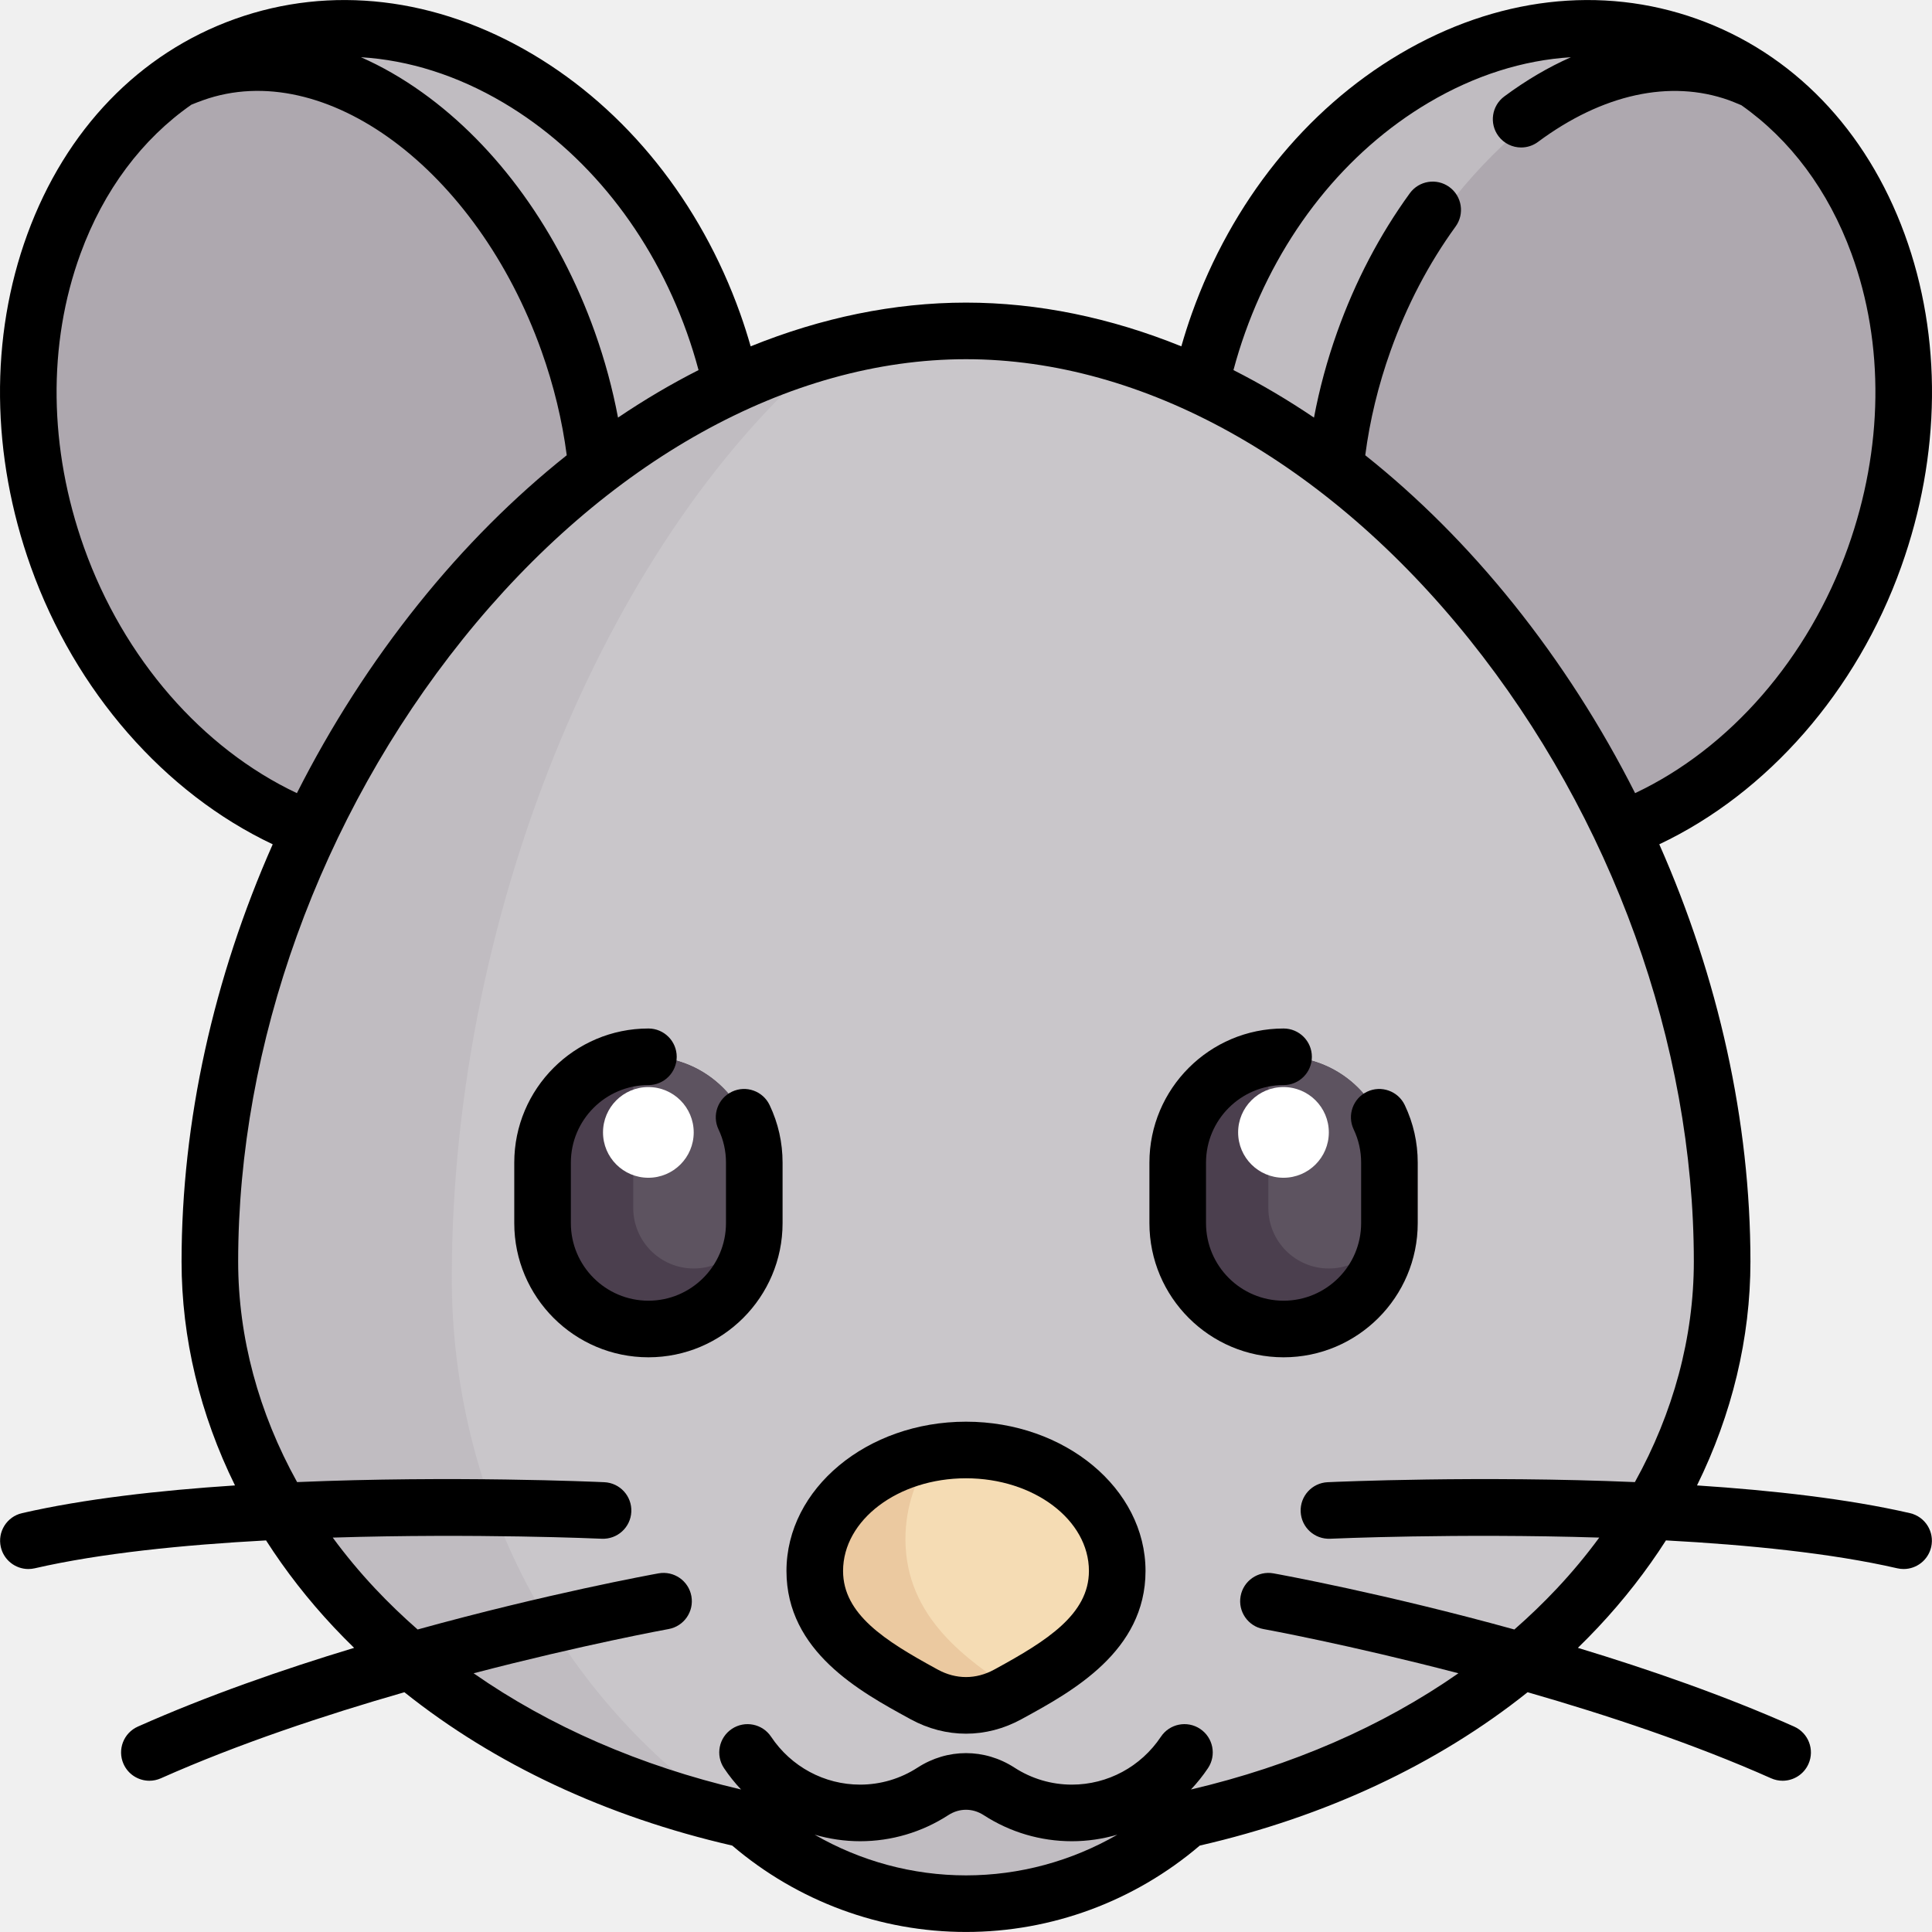
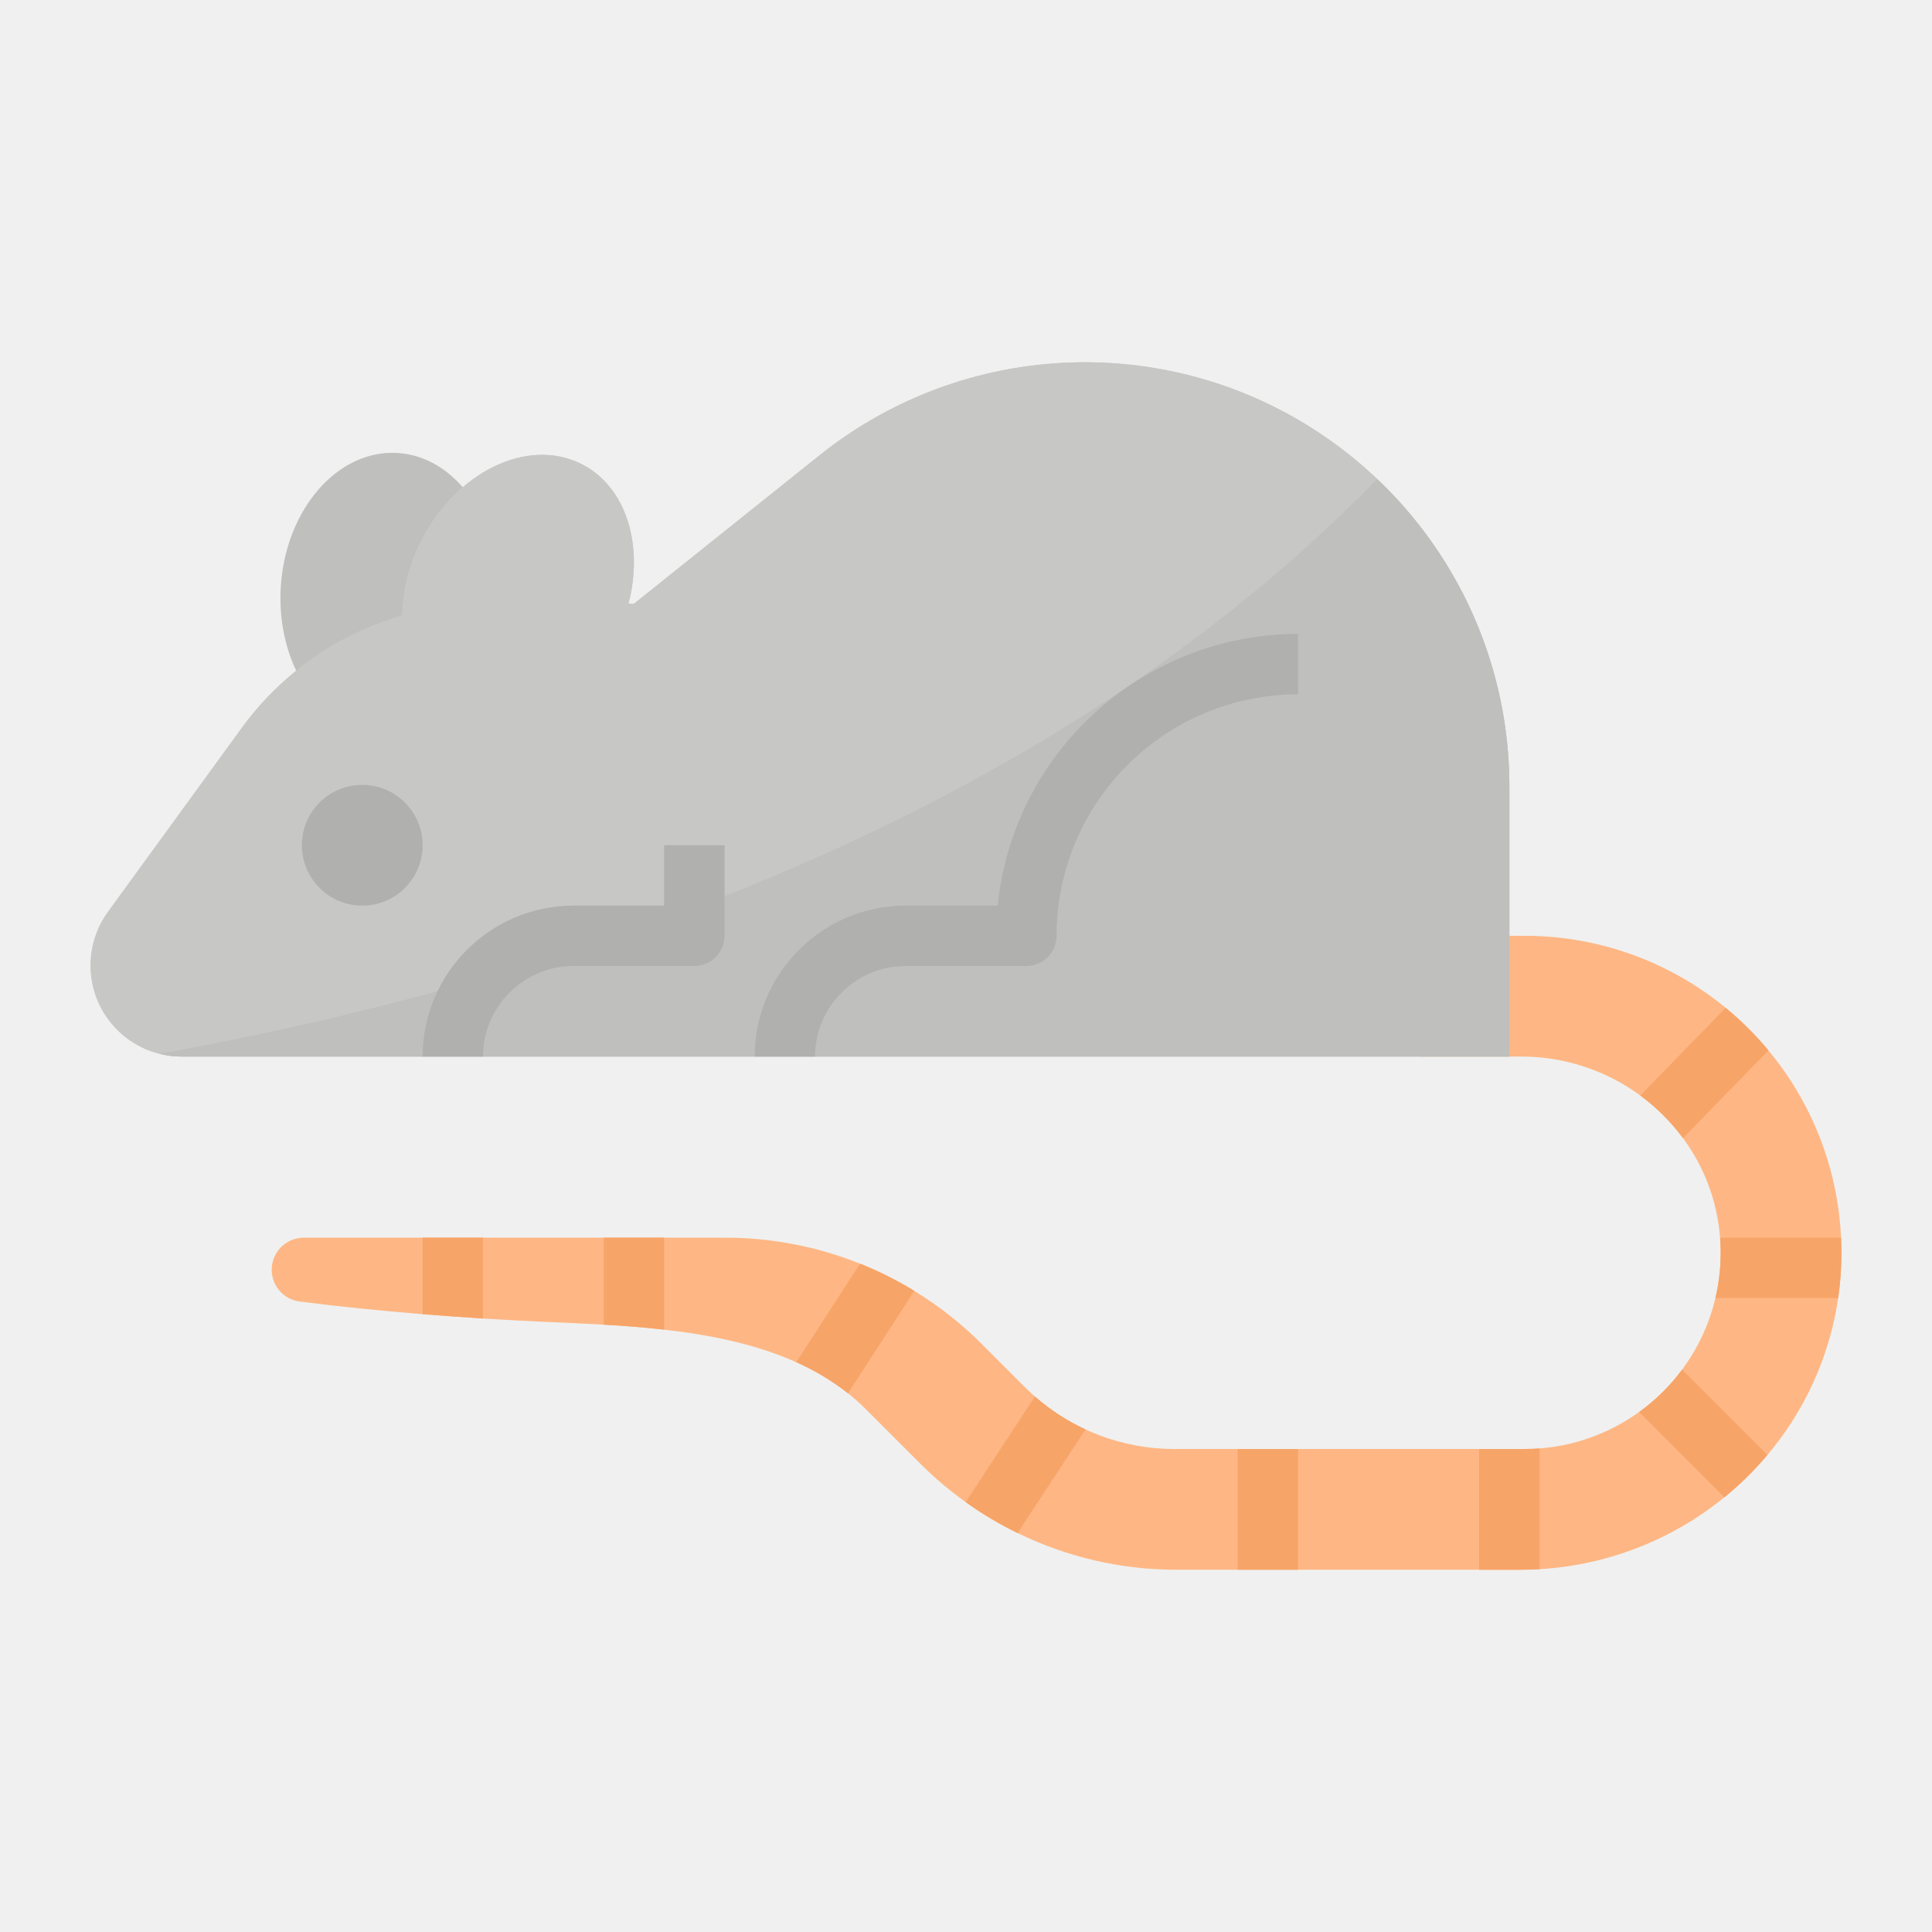
- <svg xmlns="http://www.w3.org/2000/svg" version="1.1" id="Capa_1" x="0px" y="0px" viewBox="0 0 512.001 512.001" style="enable-background:new 0 0 512.001 512.001;" xml:space="preserve">
-   <ellipse transform="matrix(-0.4095 0.9123 -0.9123 -0.4095 682.8288 -206.6403)" style="fill:#C0BCC1;" cx="408.289" cy="117.662" rx="113.318" ry="92.34" />
-   <path style="fill:#AEA8AF;" d="M364.834,86.249c18.137-40.41,50.228-68.086,82.071-74.885c2.618,0.847,5.22,1.78,7.774,2.926  c46.528,20.883,63.472,84.098,37.844,141.192c-18.984,42.297-56.006,69.304-92.838,72.007c-2.29-0.711-4.565-1.492-6.786-2.489  C351.371,206.361,338.805,144.24,364.834,86.249z" />
-   <ellipse transform="matrix(-0.4095 -0.9123 0.9123 -0.4095 38.8499 260.4769)" style="fill:#C0BCC1;" cx="103.722" cy="117.666" rx="113.318" ry="92.34" />
-   <path style="fill:#AEA8AF;" d="M147.165,86.249c-18.137-40.41-50.228-68.086-82.071-74.885c-2.618,0.847-5.22,1.78-7.774,2.926  C10.792,35.174-6.15,98.387,19.476,155.482c18.984,42.297,56.006,69.304,92.838,72.007c2.29-0.711,4.565-1.492,6.786-2.489  C160.629,206.361,173.195,144.24,147.165,86.249z" />
-   <path style="fill:#C9C6CA;" d="M456.345,334.313c0-123.303-96.175-246.604-200.366-246.604S55.612,211.01,55.612,334.313  c0,66.902,54.892,128.554,141.912,147.867c15.567,13.825,35.997,22.29,58.454,22.29s42.887-8.466,58.454-22.29  C401.455,462.868,456.345,401.215,456.345,334.313z" />
-   <g>
-     <path style="fill:#C0BCC1;" d="M119.73,338.723c0-99.461,43.269-198.885,101.108-246.327   C131.143,115.864,55.612,225.051,55.612,334.313c0,66.056,53.574,126.916,138.688,147.036   C147.582,449.671,119.73,395.965,119.73,338.723z" />
-     <path style="fill:#C0BCC1;" d="M284.031,475.668h-56.103l-28.051-9.405c0,6.95,2.514,13.718,7.208,18.136   c13.304,12.521,30.313,20.071,48.894,20.071c18.582,0,35.59-7.55,48.894-20.071c4.695-4.418,7.208-11.186,7.208-18.136   L284.031,475.668z" />
+ <svg xmlns="http://www.w3.org/2000/svg" height="512" viewBox="0 0 512 512" width="512">
+   <g id="Flat">
+     <path d="m105.229 120.035c-15.874-.888-29.679 15.126-30.829 35.765-.8 14.357 4.724 27.171 13.505 33.943l31.656-2.233c6.907-6.487 11.666-16.74 12.323-28.494 1.15-20.639-10.784-38.093-26.655-38.981z" fill="#bfbfbd" />
+     <path d="m488 332.64a81.744 81.744 0 0 1 -.87 11.36 82.953 82.953 0 0 1 -18.74 41.57 85.425 85.425 0 0 1 -60.39 30.28c-1.67.1-3.36.15-5.05.15h-91.19a95.759 95.759 0 0 1 -42.09-9.73 93.9 93.9 0 0 1 -13.76-8.2 95.242 95.242 0 0 1 -12.03-10.19l-14.5-14.5a53.333 53.333 0 0 0 -4.65-4.14 63.912 63.912 0 0 0 -13.72-8.24c-10.73-4.81-22.88-7.26-35.01-8.63-5.38-.62-10.76-1.02-16-1.32-5.17-.3-10.21-.5-15-.72-5.5-.25-11.2-.55-17-.91-5.29-.34-10.65-.72-16-1.15-11.15-.9-22.28-2.02-32.62-3.36a8.406 8.406 0 0 1 -5.27-2.81 8.5 8.5 0 0 1 6.38-14.1h111.75a95.723 95.723 0 0 1 35.68 6.89 93.353 93.353 0 0 1 14.38 7.21 95.04 95.04 0 0 1 17.82 14.02l11.48 11.48c.86.86 1.75 1.69 2.66 2.49a56.03 56.03 0 0 0 36.94 13.91h92.8c1.35 0 2.68-.05 4-.15a52.055 52.055 0 0 0 46.61-39.85 52.69 52.69 0 0 0 1.38-12.89c-.02-1.05-.07-2.08-.15-3.11a50.929 50.929 0 0 0 -9.83-26.38 53.233 53.233 0 0 0 -42.87-21.62h-27.14v-32h28a83.645 83.645 0 0 1 53.32 19.09 84.6 84.6 0 0 1 11.34 11.29 83.606 83.606 0 0 1 19.24 49.62c.08 1.54.11 3.08.1 4.64z" fill="#feb784" />
+     <g fill="#f7a468">
+       <path d="m488 332.64a81.744 81.744 0 0 1 -.87 11.36h-32.52a52.69 52.69 0 0 0 1.38-12.89c-.02-1.05-.07-2.08-.15-3.11h32.06c.08 1.54.11 3.08.1 4.64z" />
+       <path d="m468.66 278.38-22.65 23.24a53.015 53.015 0 0 0 -11.33-11.3l22.64-23.23a84.6 84.6 0 0 1 11.34 11.29z" />
+       <path d="m468.39 385.57a85.286 85.286 0 0 1 -11.41 11.23l-22.6-22.6a51.724 51.724 0 0 0 11.4-11.24z" />
+       <path d="m408 383.85v32c-1.67.1-3.36.15-5.05.15h-10.95v-32h12c1.35 0 2.68-.05 4-.15z" />
+       <path d="m328 384h16v32h-16z" />
+       <path d="m287.68 378.82-18.01 27.45a93.9 93.9 0 0 1 -13.76-8.2l18.35-27.98a55.955 55.955 0 0 0 13.42 8.73z" />
+       <path d="m242.3 342.1-17.57 27.14a63.912 63.912 0 0 0 -13.72-8.24l16.91-26.11a93.353 93.353 0 0 1 14.38 7.21z" />
+       <path d="m176 328v24.37c-5.38-.62-10.76-1.02-16-1.32v-23.05z" />
+       <path d="m128 328v21.42c-5.29-.34-10.65-.72-16-1.15v-20.27z" />
+     </g>
+     <path d="m287.473 96a112.529 112.529 0 0 0 -70.295 24.658l-49.178 39.342h-1.454c4.113-15.722-.681-31.179-12.575-37.094-14.235-7.081-33.239 2.186-42.446 20.7a45.892 45.892 0 0 0 -4.917 19.526 79.988 79.988 0 0 0 -42.569 29.816l-35.42 48.7a24.149 24.149 0 0 0 -4.619 14.204 24.147 24.147 0 0 0 24.147 24.148h351.853v-71.473a112.527 112.527 0 0 0 -112.527-112.527z" fill="#cfcfcd" />
+     <path d="m400 208.53v71.47h-351.85a24.146 24.146 0 0 1 -19.53-38.35l35.42-48.7a79.938 79.938 0 0 1 42.57-29.82 45.858 45.858 0 0 1 4.92-19.53c9.2-18.51 28.21-27.77 42.44-20.69 11.9 5.91 16.69 21.37 12.58 37.09h1.45l49.18-39.34a112.526 112.526 0 0 1 182.82 87.87z" fill="#c7c7c5" />
+     <path d="m400 208.53v71.47h-351.85a24.117 24.117 0 0 1 -5.86-.72c106.23-19.29 233.96-61.36 322.69-152.33a112.213 112.213 0 0 1 35.02 81.58z" fill="#bfbfbd" />
+     <path d="m128 280h-16a40.045 40.045 0 0 1 40-40h24v-16h16v24a8 8 0 0 1 -8 8h-32a24.028 24.028 0 0 0 -24 24z" fill="#b0b0ae" />
+     <path d="m216 280h-16a40.045 40.045 0 0 1 40-40h24.4a80.117 80.117 0 0 1 79.6-72v16a64.072 64.072 0 0 0 -64 64 8 8 0 0 1 -8 8h-32a24.028 24.028 0 0 0 -24 24z" fill="#b0b0ae" />
+     <circle cx="96" cy="224" fill="#b0b0ae" r="16" />
  </g>
-   <path style="fill:#F5DCB4;" d="M255.979,384.251c22.132,0,40.073,14.354,40.073,32.059c0,17.075-16.841,26.066-28.996,32.714  c-7.045,3.854-15.107,3.854-22.154,0c-12.155-6.648-28.996-15.639-28.996-32.714C215.905,398.604,233.847,384.251,255.979,384.251z" />
-   <path style="fill:#4B3F4E;" d="M171.825,352.192L171.825,352.192c-15.428,0-28.051-12.623-28.051-28.051v-16.029  c0-15.428,12.623-28.051,28.051-28.051l0,0c15.428,0,28.051,12.623,28.051,28.051v16.029  C199.876,339.569,187.253,352.192,171.825,352.192z" />
-   <path style="fill:#5D5360;" d="M171.825,280.06c-1.372,0-2.687,0.214-4.008,0.407v39.666c0,8.853,7.176,16.029,16.029,16.029  c8.853,0,16.029-7.176,16.029-16.029v-12.022C199.876,292.683,187.253,280.06,171.825,280.06z" />
-   <circle style="fill:#FFFFFF;" cx="171.823" cy="300.1" r="12.019" />
-   <path style="fill:#4B3F4E;" d="M340.133,352.192L340.133,352.192c-15.428,0-28.051-12.623-28.051-28.051v-16.029  c0-15.428,12.623-28.051,28.051-28.051l0,0c15.428,0,28.051,12.623,28.051,28.051v16.029  C368.184,339.569,355.561,352.192,340.133,352.192z" />
-   <path style="fill:#5D5360;" d="M340.133,280.06c-1.372,0-2.687,0.214-4.008,0.407v39.666c0,8.853,7.176,16.029,16.029,16.029  s16.029-7.176,16.029-16.029v-12.022C368.184,292.683,355.56,280.06,340.133,280.06z" />
-   <circle style="fill:#FFFFFF;" cx="340.136" cy="300.1" r="12.019" />
-   <path style="fill:#EBC9A0;" d="M239.95,407.875c0-8.522,2.774-16.37,7.398-22.835c-17.973,3.164-31.442,15.94-31.442,31.27  c0,17.074,16.842,26.065,28.996,32.714c7.046,3.854,15.108,3.854,22.154,0c0.513-0.281,1.071-0.593,1.6-0.883  C256.523,439.936,239.95,428.833,239.95,407.875z" />
-   <path d="M193.971,289.315c-3.741,1.778-5.331,6.251-3.554,9.992c1.311,2.759,1.976,5.722,1.976,8.809v16.03  c0,11.333-9.221,20.554-20.555,20.554c-11.333,0-20.554-9.221-20.554-20.554v-16.03c0-11.334,9.221-20.555,20.554-20.555  c4.142,0,7.499-3.358,7.499-7.499c0-4.142-3.358-7.499-7.499-7.499c-19.604,0-35.552,15.949-35.552,35.553v16.03  c0,19.604,15.948,35.552,35.552,35.552s35.553-15.948,35.553-35.552v-16.03c0-5.331-1.154-10.461-3.429-15.247  C202.185,289.128,197.711,287.535,193.971,289.315z" />
-   <path d="M375.714,324.147v-16.03c0-5.332-1.153-10.462-3.429-15.247c-1.778-3.741-6.251-5.333-9.992-3.554  c-3.741,1.778-5.331,6.251-3.554,9.992c1.311,2.758,1.976,5.721,1.976,8.809v16.03c0,11.333-9.221,20.554-20.554,20.554  c-11.334,0-20.555-9.221-20.555-20.554v-16.03c0-11.334,9.221-20.555,20.555-20.555c4.142,0,7.499-3.358,7.499-7.499  c0-4.142-3.358-7.499-7.499-7.499c-19.604,0-35.553,15.949-35.553,35.553v16.03c0,19.604,15.949,35.552,35.553,35.552  S375.714,343.751,375.714,324.147z" />
-   <path d="M255.999,376.763c-26.233,0-47.576,17.747-47.576,39.56c0,21.31,19.524,31.984,32.443,39.046l0.457,0.25  c4.665,2.551,9.669,3.827,14.677,3.827c5.006,0,10.013-1.276,14.676-3.827l0.457-0.25c12.919-7.062,32.443-17.736,32.443-39.046  C303.576,394.509,282.233,376.763,255.999,376.763z M263.938,442.209l-0.459,0.251c-4.823,2.639-10.134,2.639-14.958,0l-0.459-0.251  c-13.481-7.37-24.64-14.405-24.64-25.886c0-13.544,14.615-24.562,32.578-24.562s32.578,11.019,32.578,24.562  C288.577,427.805,277.418,434.839,263.938,442.209z" />
-   <path d="M506.158,400.999c-16.354-3.765-36.337-6.027-56.433-7.346c9.258-18.808,14.159-39.006,14.159-59.333  c0-37.146-8.503-75.227-24.156-110.571c28.661-13.555,52.321-40.529,64.11-73.547c10.56-29.577,10.886-60.874,0.917-88.127  c-10.147-27.742-29.699-48.006-55.056-57.059c-25.356-9.052-53.322-5.753-78.744,9.289c-24.974,14.778-44.544,39.204-55.104,68.781  c-1.023,2.865-1.946,5.774-2.783,8.698C294.316,84.191,275.066,80.195,256,80.195c-19.065,0-38.315,3.996-57.067,11.589  c-0.838-2.924-1.76-5.833-2.783-8.698c-10.56-29.576-30.129-54.004-55.104-68.781C115.622-0.739,87.658-4.036,62.302,5.016  C36.945,14.069,17.393,34.333,7.246,62.075c-9.968,27.253-9.642,58.551,0.917,88.127c11.789,33.018,35.448,59.992,64.11,73.547  C56.62,259.092,48.117,297.173,48.117,334.32c0,20.327,4.901,40.525,14.159,59.333c-20.096,1.319-40.079,3.582-56.433,7.346  c-4.036,0.929-6.554,4.954-5.625,8.991c0.799,3.471,3.887,5.818,7.301,5.818c0.557,0,1.124-0.063,1.689-0.192  c17.352-3.995,39.437-6.213,61.299-7.391c5.161,8.055,11.162,15.767,17.971,23.017c1.744,1.857,3.535,3.675,5.365,5.459  c-18.97,5.74-38.99,12.707-57.307,20.863c-3.784,1.685-5.484,6.117-3.801,9.901c1.244,2.792,3.984,4.451,6.855,4.451  c1.019,0,2.055-0.209,3.046-0.65c20.435-9.099,43.42-16.74,64.533-22.806c23.904,19.084,53.474,32.963,86.876,40.638  c17.337,14.778,39.26,22.893,61.955,22.893s44.618-8.115,61.955-22.893c33.404-7.676,62.975-21.555,86.879-40.64  c21.106,6.064,44.087,13.706,64.53,22.808c0.992,0.441,2.027,0.65,3.046,0.65c2.872,0,5.611-1.659,6.855-4.451  c1.685-3.784-0.017-8.216-3.801-9.901c-18.317-8.156-38.337-15.121-57.307-20.863c1.832-1.785,3.623-3.604,5.366-5.46  c6.81-7.25,12.811-14.962,17.972-23.019c21.858,1.178,43.94,3.398,61.297,7.393c0.566,0.13,1.132,0.192,1.689,0.192  c3.416,0,6.502-2.349,7.301-5.818C512.712,405.954,510.193,401.928,506.158,400.999z M329.976,88.129  c9.384-26.285,26.649-47.918,48.616-60.916c12.211-7.225,25.046-11.27,37.717-12.045c-5.958,2.63-11.875,6.096-17.663,10.395  c-3.325,2.469-4.019,7.166-1.549,10.492c1.472,1.982,3.734,3.029,6.026,3.029c1.554,0,3.122-0.481,4.466-1.479  c17.073-12.68,35.046-16.602,50.608-11.047c0.599,0.214,2.005,0.788,3.27,1.317c12.955,9.091,23.065,22.575,29.201,39.352  c8.768,23.971,8.428,51.647-0.957,77.931c-10.466,29.315-31.283,53.176-56.391,65.034c-8.957-17.716-19.75-34.588-32.202-50.119  c-12.137-15.139-25.365-28.337-39.312-39.427c1.205-9.247,3.448-18.53,6.7-27.639c4.303-12.051,10.104-23.145,17.242-32.973  c2.434-3.352,1.69-8.041-1.661-10.475c-3.352-2.434-8.041-1.691-10.475,1.661c-7.978,10.984-14.449,23.347-19.232,36.744  c-2.672,7.483-4.723,15.082-6.159,22.704c-6.984-4.72-14.111-8.926-21.342-12.59C327.772,94.734,328.807,91.401,329.976,88.129z   M182.024,88.128c1.168,3.272,2.204,6.605,3.098,9.949c-7.231,3.664-14.358,7.871-21.342,12.59  c-1.438-7.621-3.489-15.22-6.159-22.704c-9.512-26.642-25.755-49.184-45.739-63.473c-5.325-3.809-10.757-6.917-16.225-9.324  c12.683,0.77,25.53,4.815,37.751,12.046C155.374,40.21,172.64,61.844,182.024,88.128z M22.289,145.159  c-9.385-26.284-9.725-53.962-0.957-77.931C27.5,50.362,37.684,36.826,50.737,27.733c0.987-0.407,2.257-0.887,3.066-1.175  c32.264-11.52,72.498,18.29,89.692,66.449c3.252,9.11,5.494,18.393,6.7,27.639c-13.948,11.091-27.175,24.288-39.312,39.427  c-12.451,15.531-23.244,32.403-32.202,50.119C53.572,198.334,32.756,174.474,22.289,145.159z M215.892,486.213  c3.87,1.124,7.917,1.733,12.054,1.733c8.298,0,16.376-2.391,23.361-6.912c2.939-1.903,6.447-1.902,9.386,0  c6.984,4.523,15.063,6.913,23.361,6.913c4.137,0,8.183-0.608,12.054-1.732c-12.15,7.008-25.947,10.78-40.107,10.78  C241.84,496.992,228.042,493.221,215.892,486.213z M412.591,420.973c-3.553,3.783-7.316,7.401-11.266,10.861  c-34.363-9.496-61.936-14.533-63.841-14.876c-4.078-0.734-7.976,1.973-8.711,6.048s1.973,7.976,6.048,8.711  c0.411,0.074,22.498,4.109,51.674,11.719c-20.188,14.082-44.177,24.541-70.878,30.8c1.638-1.747,3.158-3.629,4.514-5.66  c2.299-3.445,1.37-8.101-2.076-10.4c-3.444-2.299-8.101-1.371-10.4,2.076c-5.303,7.948-14.127,12.694-23.601,12.694  c-5.399,0-10.659-1.558-15.209-4.505c-7.922-5.128-17.765-5.128-25.688,0c-4.551,2.947-9.81,4.504-15.209,4.504  c-9.473,0-18.295-4.745-23.6-12.693c-2.3-3.445-6.956-4.373-10.401-2.075c-3.445,2.299-4.374,6.956-2.075,10.401  c1.355,2.031,2.875,3.912,4.512,5.657c-26.7-6.259-50.687-16.717-70.874-30.797c29.17-7.608,51.26-11.647,51.67-11.721  c4.076-0.736,6.783-4.637,6.047-8.712c-0.735-4.076-4.635-6.78-8.711-6.048c-1.906,0.344-29.478,5.38-63.841,14.876  c-3.95-3.461-7.713-7.079-11.266-10.861c-4.067-4.33-7.807-8.839-11.227-13.492c37.817-1.178,70.725,0.277,71.289,0.303  c4.141,0.183,7.645-3.009,7.835-7.146c0.19-4.138-3.009-7.645-7.145-7.836c-2.503-0.114-40.131-1.78-81.425-0.03  c-10.194-18.374-15.62-38.372-15.62-58.451c0-57.63,21.676-117.721,59.469-164.865c37.834-47.194,86.462-74.263,133.415-74.263  s95.58,27.067,133.415,74.263c37.793,47.143,59.469,107.234,59.469,164.865c0,20.079-5.426,40.077-15.62,58.451  c-41.294-1.75-78.922-0.085-81.426,0.029c-4.138,0.191-7.336,3.7-7.146,7.836c0.191,4.138,3.679,7.332,7.836,7.146  c0.564-0.026,33.471-1.483,71.29-0.304C420.399,412.133,416.658,416.643,412.591,420.973z" />
-   <g>
- </g>
-   <g>
- </g>
-   <g>
- </g>
-   <g>
- </g>
-   <g>
- </g>
-   <g>
- </g>
-   <g>
- </g>
-   <g>
- </g>
-   <g>
- </g>
-   <g>
- </g>
-   <g>
- </g>
-   <g>
- </g>
-   <g>
- </g>
-   <g>
- </g>
-   <g>
- </g>
</svg>
